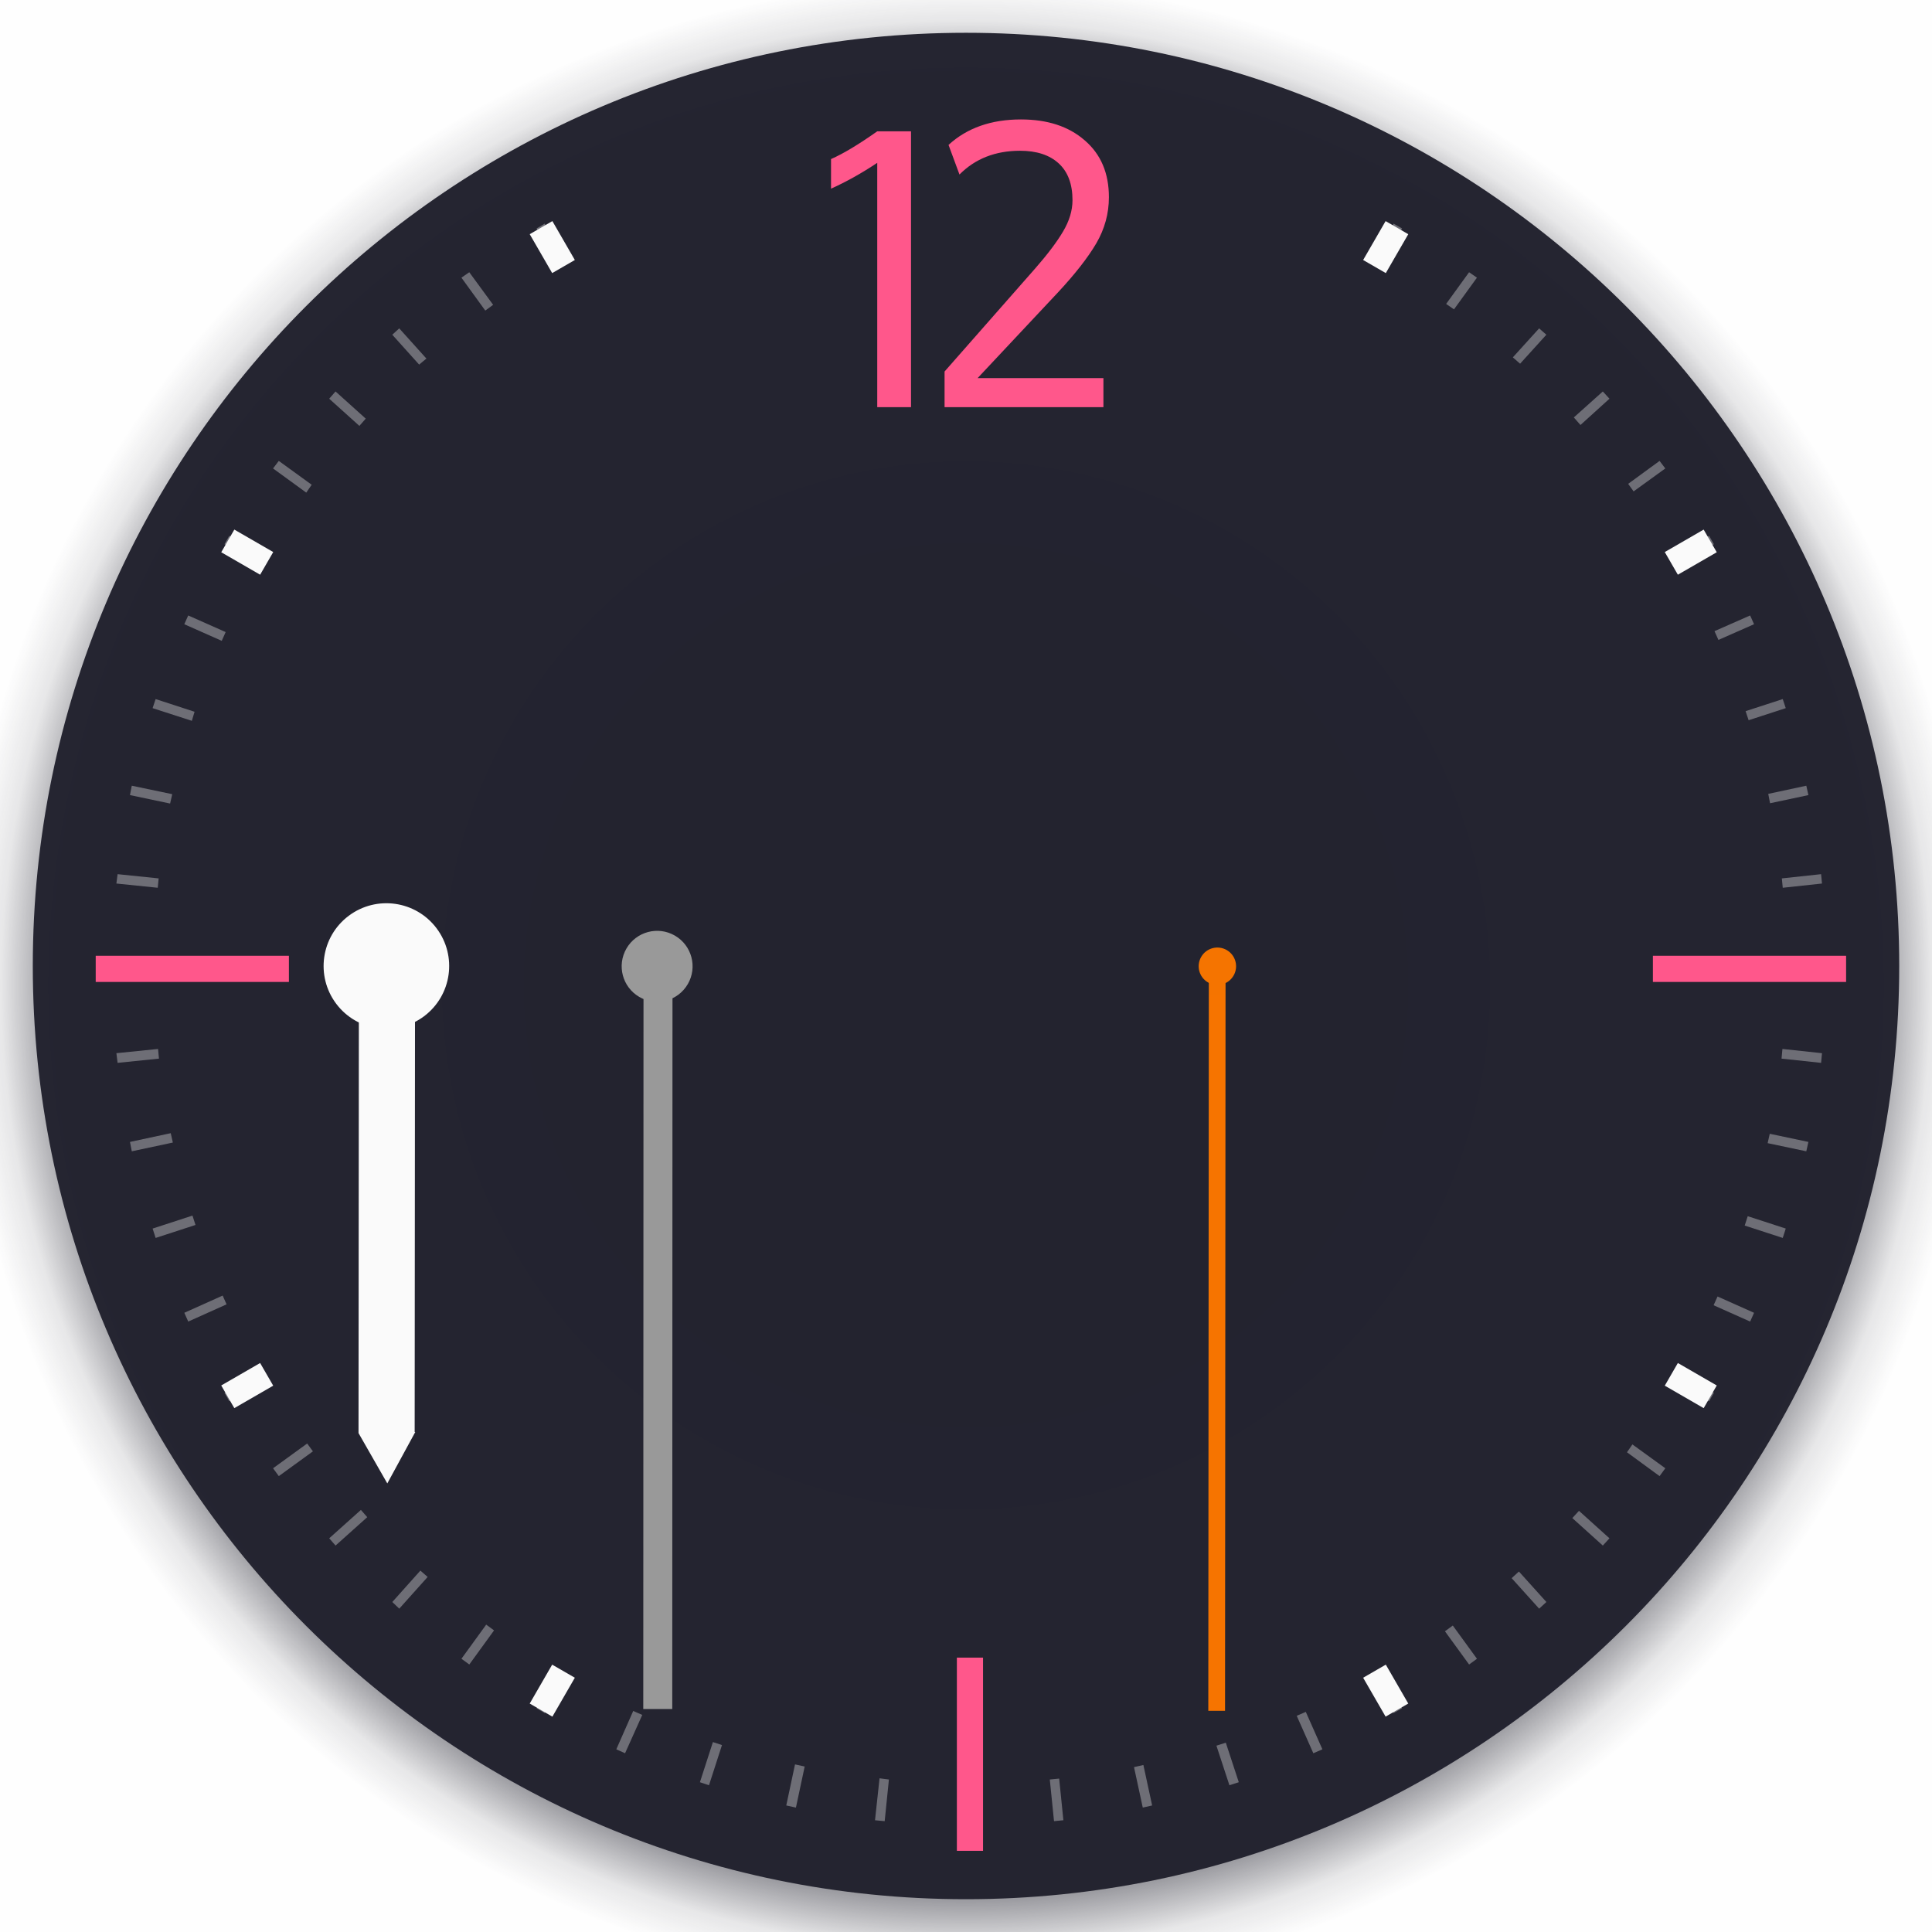
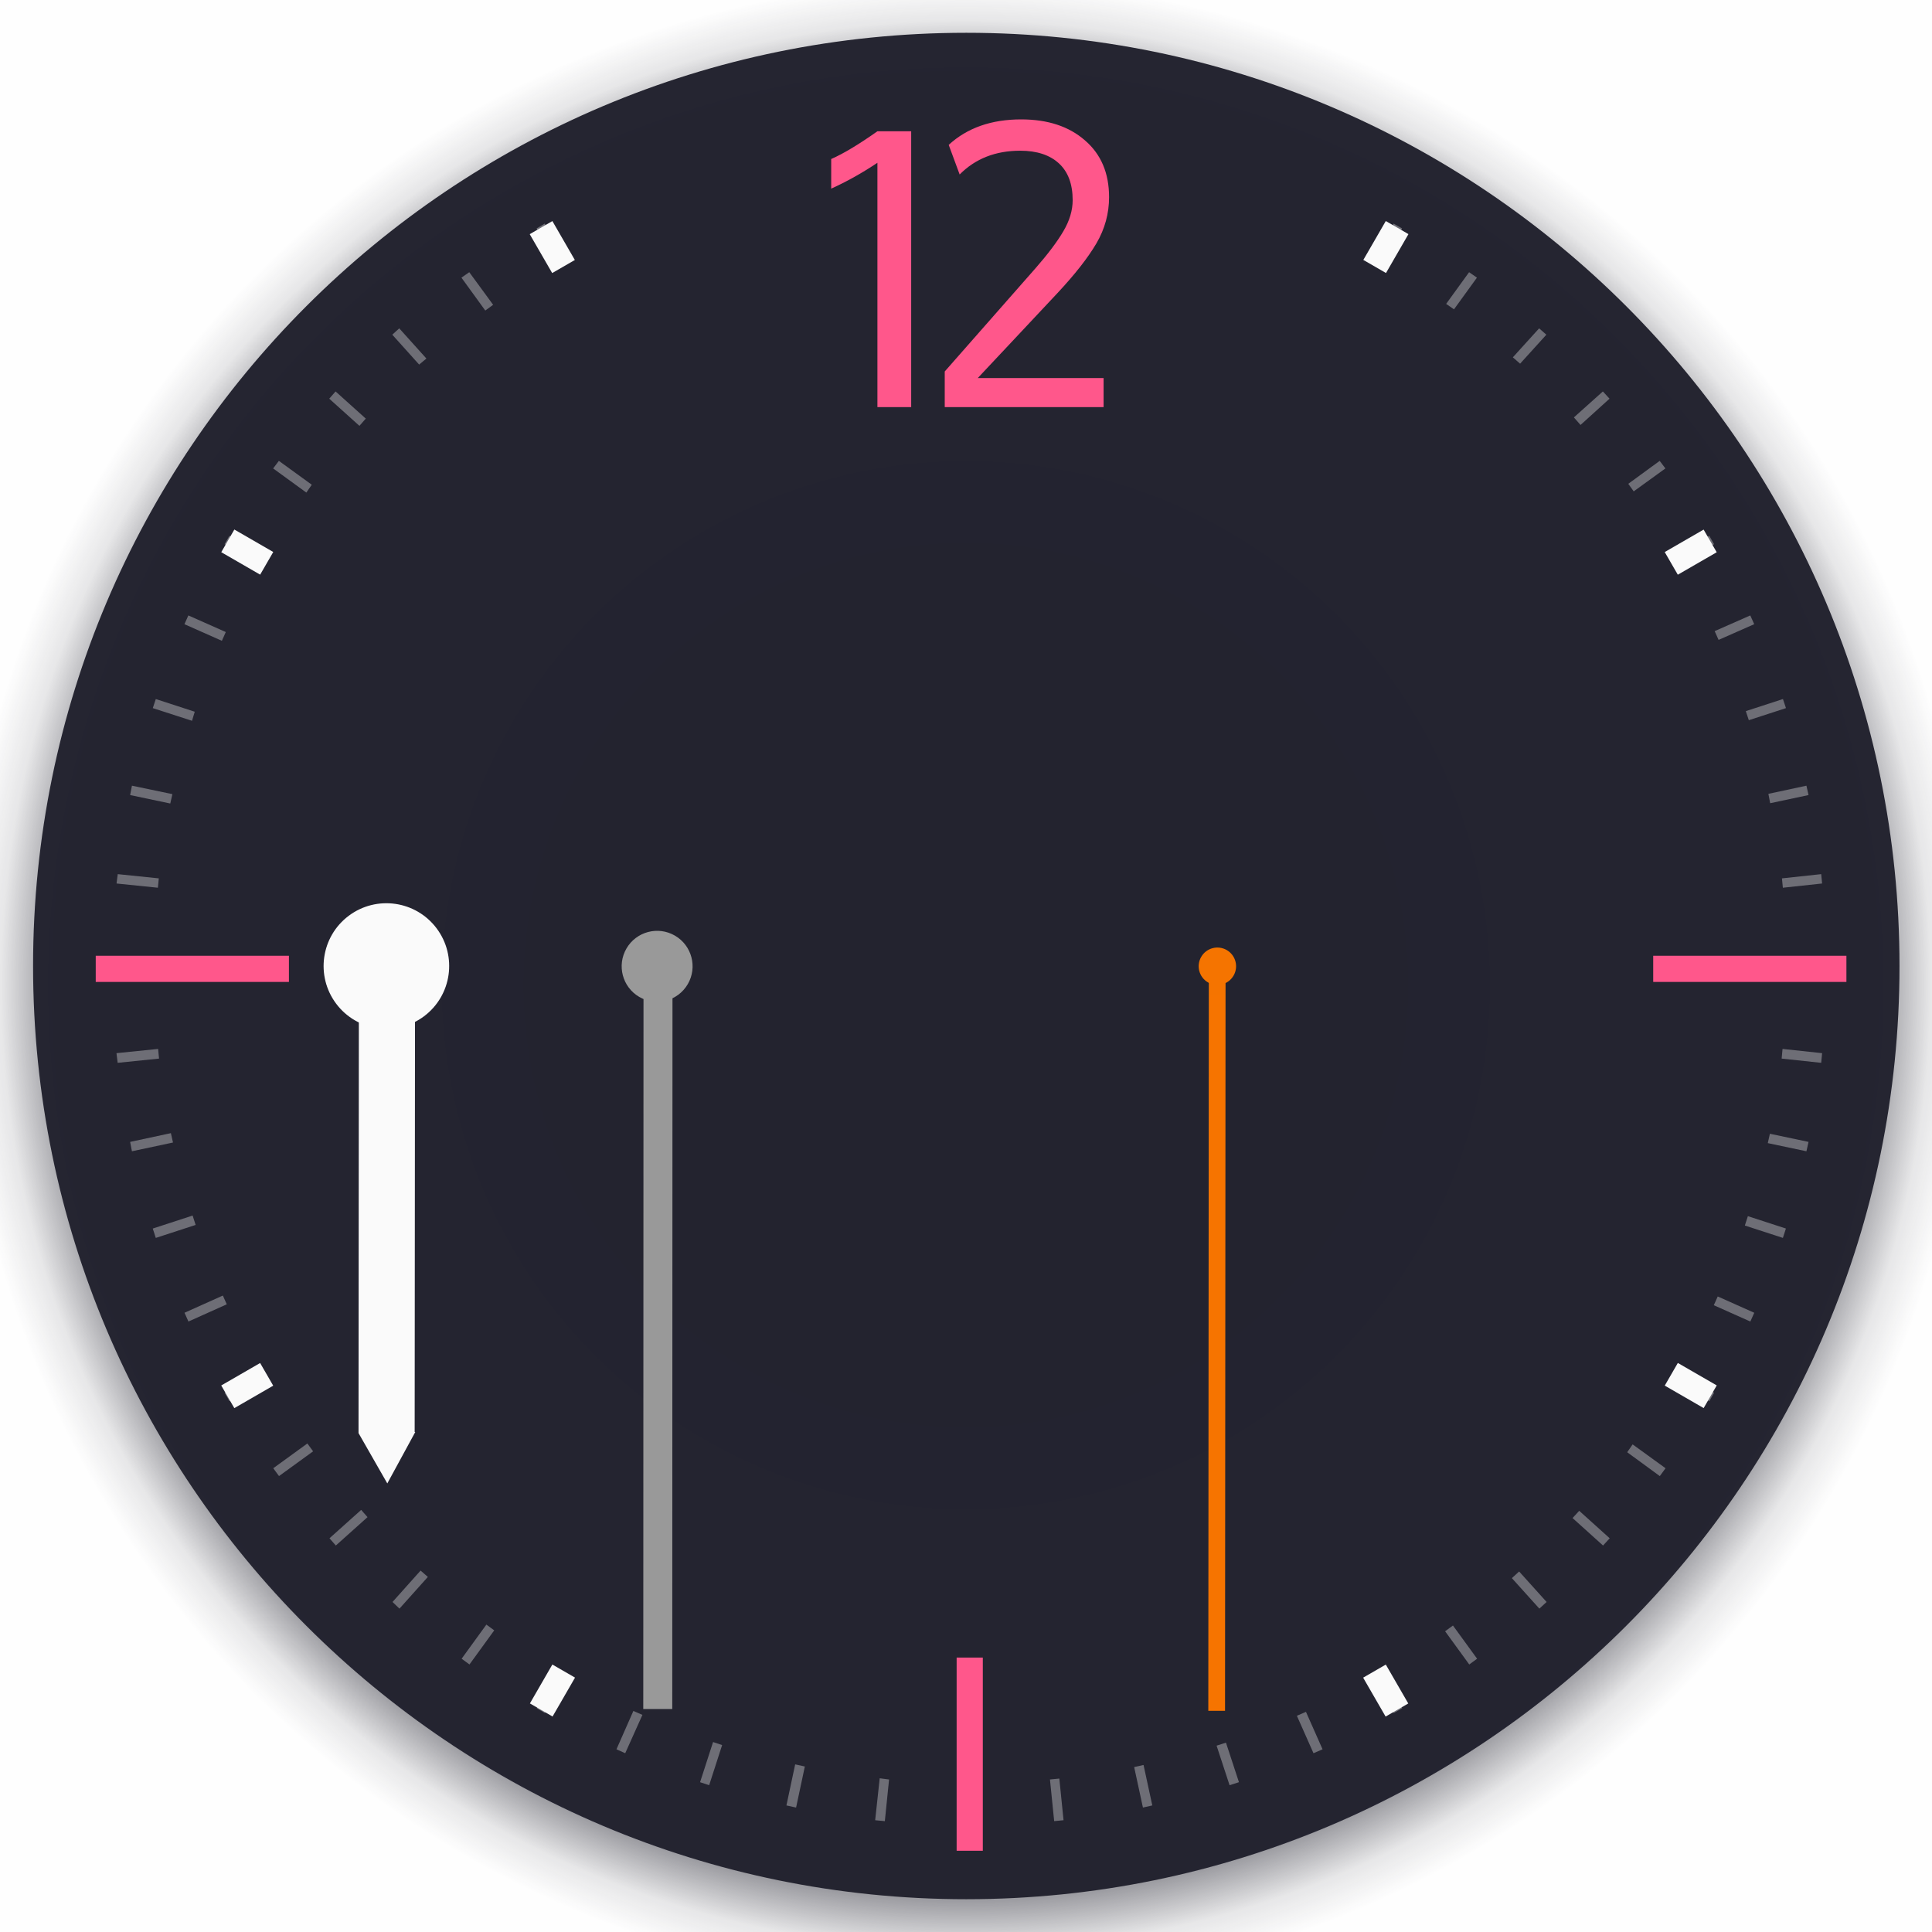
- <svg xmlns="http://www.w3.org/2000/svg" xmlns:xlink="http://www.w3.org/1999/xlink" width="200" height="200" version="1.0" id="svg100">
+ <svg xmlns="http://www.w3.org/2000/svg" id="svg100" width="200" height="200" version="1.0">
  <defs id="defs19">
-     <filter x="-.212" y="-.061" width="1.423" height="1.123" color-interpolation-filters="sRGB" id="filter4">
-       <feGaussianBlur stdDeviation="0.876" id="feGaussianBlur2" />
-     </filter>
-     <filter x="-.103" y="-.059" width="1.206" height="1.118" color-interpolation-filters="sRGB" id="filter8">
-       <feGaussianBlur stdDeviation="0.876" id="feGaussianBlur6" />
-     </filter>
-     <radialGradient id="a" cx="1255.9" cy="382.73" r="96.606" gradientUnits="userSpaceOnUse">
-       <stop stop-color="#23232F" offset="0" id="stop10" />
-       <stop stop-color="#23232F" stop-opacity=".523" offset=".9" id="stop12" />
-       <stop stop-color="#23232F" stop-opacity=".107" offset=".96" id="stop14" />
-       <stop stop-color="#23232F" stop-opacity="0" offset="1" id="stop16" />
+     <radialGradient id="radialGradient4671" cx="1255.9" cy="382.73" r="96.606" gradientUnits="userSpaceOnUse">
+       <stop id="stop4013" stop-color="#23232F" offset="0" />
+       <stop id="stop4019" stop-color="#23232F" stop-opacity=".523" offset=".9" />
+       <stop id="stop4021" stop-color="#23232F" stop-opacity=".107" offset=".96" />
+       <stop id="stop4015" stop-color="#23232F" stop-opacity="0" offset="1" />
    </radialGradient>
-     <radialGradient xlink:href="#linearGradient4011" id="radialGradient4671" gradientUnits="userSpaceOnUse" cx="1255.872" cy="382.729" fx="1255.872" fy="382.729" r="96.606" />
-     <linearGradient id="linearGradient4011">
-       <stop style="stop-color:#23232F;stop-opacity:1;" offset="0" id="stop4013" />
-       <stop id="stop4019" offset="0.9" style="stop-color:#23232F;stop-opacity:0.523;" />
-       <stop style="stop-color:#23232F;stop-opacity:0.107;" offset="0.96" id="stop4021" />
-       <stop style="stop-color:#23232F;stop-opacity:0;" offset="1" id="stop4015" />
-     </linearGradient>
-     <filter style="color-interpolation-filters:sRGB" id="filter5354-4" x="-0.212" width="1.423" y="-0.061" height="1.123">
-       <feGaussianBlur stdDeviation="0.876" id="feGaussianBlur5356-7" />
-     </filter>
-     <filter style="color-interpolation-filters:sRGB" id="filter5358-1" x="-0.103" width="1.206" y="-0.059" height="1.118">
-       <feGaussianBlur stdDeviation="0.876" id="feGaussianBlur5360-0" />
-     </filter>
  </defs>
-   <g id="ClockFace" transform="translate(-917.4624,-480.017)">
+   <g id="ClockFace" transform="translate(-917.46 -480.02)">
    <g id="g4323">
-       <rect y="473.017" x="910.462" height="214" width="214" id="rect4069" style="opacity:0.005;fill:#7b7c7e;fill-opacity:1;stroke:none" />
-       <circle r="96.606" cy="382.729" cx="1255.872" style="fill:url(#radialGradient4671);fill-opacity:1;stroke:none" id="path4329" transform="matrix(1.076543,0,0,1.076543,-334.5376,169.9925)" />
+       <rect id="rect4069" x="910.46" y="473.02" width="214" height="214" fill="#7b7c7e" opacity=".005" />
+       <circle id="path4329" transform="matrix(1.0765 0 0 1.0765 -334.54 169.99)" cx="1255.9" cy="382.73" r="96.606" fill="url(#radialGradient4671)" />
      <g id="g4245">
-         <circle r="96.606" cy="382.729" cx="1255.872" transform="translate(-238.4086,197.2873)" style="fill:#23232F;fill-opacity:0.984;stroke:none" id="path5099" />
-         <g id="g6149" transform="translate(-0.5084997,-0.4121934)">
-           <path style="color:#000000;font-style:normal;font-variant:normal;font-weight:normal;font-stretch:normal;font-size:medium;line-height:normal;font-family:Sans;-inkscape-font-specification:Sans;text-indent:0;text-align:start;text-decoration:none;text-decoration-line:none;letter-spacing:normal;word-spacing:normal;text-transform:none;writing-mode:lr-tb;direction:ltr;baseline-shift:baseline;text-anchor:start;display:inline;overflow:visible;visibility:visible;opacity:0.35;fill:#fafafa;fill-opacity:1;stroke:none;stroke-width:1px;marker:none;enable-background:accumulate" d="m 974.362,503.58 -0.844,0.5 2.094,3.594 c 0.278,-0.163 0.564,-0.308 0.844,-0.469 z m 87.875,0 -2.031,3.531 c 0.293,0.167 0.585,0.33 0.875,0.5 l 2.031,-3.531 z m -95.687,5.031 -0.812,0.562 2.469,3.406 c 0.269,-0.199 0.541,-0.398 0.813,-0.594 z m 103.5,0 -2.375,3.281 c 0.267,0.192 0.548,0.368 0.812,0.562 l 2.375,-3.281 z m -110.75,5.812 -0.719,0.656 2.781,3.094 c 0.24,-0.219 0.508,-0.408 0.75,-0.625 z m 118,0 -2.719,3 c 0.248,0.221 0.504,0.432 0.75,0.656 l 2.719,-3 z m -124.594,6.531 -0.656,0.75 3.125,2.812 c 0.219,-0.247 0.434,-0.505 0.656,-0.75 z m 131.188,0 -3,2.688 c 0.233,0.255 0.458,0.523 0.687,0.781 l 3,-2.719 z m -137.063,7.188 -0.594,0.781 3.438,2.5 c 0.192,-0.268 0.367,-0.547 0.562,-0.812 z m 142.938,0 -3.25,2.375 c 0.191,0.259 0.375,0.52 0.562,0.781 l 3.281,-2.375 z m -148.063,7.75 -0.5,0.875 3.688,2.125 c 0.166,-0.292 0.331,-0.585 0.5,-0.875 z m 153.188,0 -3.5,2.031 c 0.17,0.29 0.333,0.582 0.5,0.875 l 3.5,-2.031 z m -157.438,8.25 -0.406,0.906 3.875,1.719 c 0.133,-0.305 0.27,-0.603 0.406,-0.906 z m 161.688,0 -3.688,1.625 c 0.136,0.301 0.274,0.603 0.406,0.906 l 3.688,-1.625 z m -165.063,8.656 -0.312,0.938 4.062,1.312 c 0.098,-0.308 0.18,-0.631 0.281,-0.938 z m 168.438,0 -3.844,1.25 c 0.102,0.31 0.214,0.626 0.312,0.938 l 3.844,-1.25 z m -170.906,8.969 -0.188,0.969 4.156,0.875 c 0.066,-0.324 0.149,-0.646 0.219,-0.969 z m 173.344,0 -3.937,0.844 c 0.069,0.321 0.122,0.647 0.187,0.969 l 3.969,-0.844 z m -174.812,9.156 -0.125,0.969 4.281,0.438 c 0.031,-0.322 0.059,-0.648 0.094,-0.969 l -4.25,-0.438 z m 176.344,0 -4.062,0.438 c 0.035,0.321 0.063,0.647 0.094,0.969 l 4.062,-0.438 -0.094,-0.969 z m -172.156,18.094 -4.312,0.438 0.125,1 4.281,-0.438 c -0.037,-0.333 -0.061,-0.666 -0.094,-1 z m 168.156,0 c -0.033,0.334 -0.057,0.667 -0.094,1 l 4.094,0.438 0.094,-1 z m -166.844,8.719 -4.219,0.906 0.188,0.969 4.25,-0.906 c -0.071,-0.322 -0.152,-0.645 -0.219,-0.969 z m 165.531,0.062 c -0.067,0.324 -0.148,0.646 -0.219,0.969 l 4,0.844 0.219,-0.969 z m -163.281,8.469 -4.125,1.344 0.312,0.969 4.125,-1.344 c -0.107,-0.323 -0.209,-0.644 -0.312,-0.969 z m 161,0.062 c -0.104,0.325 -0.205,0.646 -0.313,0.969 l 3.938,1.281 0.312,-0.969 z m -157.875,8.219 -3.969,1.781 0.406,0.906 3.969,-1.781 c -0.138,-0.303 -0.272,-0.601 -0.406,-0.906 z m 154.75,0.094 c -0.134,0.303 -0.269,0.605 -0.406,0.906 l 3.781,1.688 0.406,-0.906 z m -150.75,7.781 -3.813,2.188 0.5,0.875 3.813,-2.188 c -0.17,-0.289 -0.334,-0.584 -0.5,-0.875 z m 146.75,0.094 c -0.168,0.292 -0.329,0.585 -0.5,0.875 l 3.625,2.094 0.5,-0.875 z m -142,7.344 -3.531,2.562 0.594,0.812 3.531,-2.562 c -0.2,-0.27 -0.397,-0.54 -0.594,-0.812 z m 137.187,0.094 c -0.193,0.268 -0.366,0.547 -0.562,0.812 l 3.375,2.469 0.594,-0.812 z m -131.625,6.781 -3.281,2.938 0.656,0.75 3.281,-2.938 c -0.224,-0.246 -0.435,-0.502 -0.656,-0.75 z m 126.094,0.094 c -0.226,0.253 -0.458,0.499 -0.688,0.75 l 3.156,2.844 0.687,-0.75 z m -119.937,6.188 -2.906,3.25 0.719,0.688 2.938,-3.281 c -0.248,-0.221 -0.504,-0.432 -0.75,-0.656 z m 113.719,0.094 c -0.251,0.228 -0.496,0.462 -0.75,0.688 l 2.844,3.156 0.75,-0.688 z m -106.906,5.5 -2.562,3.531 0.812,0.594 2.562,-3.531 c -0.272,-0.195 -0.543,-0.395 -0.812,-0.594 z m 100.062,0.094 c -0.27,0.198 -0.54,0.399 -0.812,0.594 l 2.5,3.438 0.812,-0.594 z m -92.656,4.781 -2.187,3.781 0.844,0.5 2.188,-3.812 c -0.28,-0.16 -0.566,-0.306 -0.844,-0.469 z m 85.25,0.062 c -0.283,0.165 -0.559,0.338 -0.844,0.5 l 2.125,3.719 0.875,-0.5 z m -77.437,4 -1.75,3.969 0.906,0.406 1.781,-3.969 c -0.313,-0.138 -0.626,-0.265 -0.937,-0.406 z m 69.625,0.094 c -0.308,0.139 -0.628,0.271 -0.938,0.406 l 1.719,3.875 0.938,-0.406 z m -61.375,3.125 -1.344,4.156 0.938,0.312 1.344,-4.156 c -0.314,-0.1 -0.625,-0.209 -0.937,-0.312 z m 53.094,0.062 c -0.322,0.106 -0.645,0.21 -0.969,0.312 l 1.344,4.094 0.969,-0.312 z m -44.594,2.25 -0.906,4.25 1,0.219 0.906,-4.25 c -0.334,-0.069 -0.668,-0.146 -1,-0.219 z m 36.062,0.062 c -0.327,0.07 -0.641,0.152 -0.969,0.219 l 0.906,4.188 0.969,-0.219 z m -27.312,1.375 -0.469,4.344 1,0.094 0.438,-4.312 c -0.325,-0.032 -0.645,-0.089 -0.969,-0.125 z m 18.594,0.031 c -0.323,0.035 -0.645,0.062 -0.969,0.094 l 0.437,4.312 0.969,-0.094 z" id="path5480" />
+         <circle id="path5099" transform="translate(-238.41 197.29)" cx="1255.9" cy="382.73" r="96.606" fill="#23232F" fill-opacity=".984" />
+         <g id="g6149" transform="translate(-.5085 -.41219)">
+           <path id="path5480" d="m974.36 503.58-0.844 0.5 2.094 3.594c0.278-0.163 0.564-0.308 0.844-0.469zm87.875 0-2.031 3.531c0.293 0.167 0.585 0.33 0.875 0.5l2.031-3.531zm-95.687 5.031-0.812 0.562 2.469 3.406c0.269-0.199 0.541-0.398 0.813-0.594zm103.5 0-2.375 3.281c0.267 0.192 0.548 0.368 0.812 0.562l2.375-3.281zm-110.75 5.812-0.719 0.656 2.781 3.094c0.24-0.219 0.508-0.408 0.75-0.625zm118 0-2.719 3c0.248 0.221 0.504 0.432 0.75 0.656l2.719-3zm-124.59 6.531-0.656 0.75 3.125 2.812c0.219-0.247 0.434-0.505 0.656-0.75zm131.19 0-3 2.688c0.233 0.255 0.458 0.523 0.687 0.781l3-2.719zm-137.06 7.188-0.594 0.781 3.438 2.5c0.192-0.268 0.367-0.547 0.562-0.812zm142.94 0-3.25 2.375c0.191 0.259 0.375 0.52 0.562 0.781l3.281-2.375zm-148.06 7.75-0.5 0.875 3.688 2.125c0.166-0.292 0.331-0.585 0.5-0.875zm153.19 0-3.5 2.031c0.17 0.29 0.333 0.582 0.5 0.875l3.5-2.031zm-157.44 8.25-0.406 0.906 3.875 1.719c0.133-0.305 0.27-0.603 0.406-0.906zm161.69 0-3.688 1.625c0.136 0.301 0.274 0.603 0.406 0.906l3.688-1.625zm-165.06 8.656-0.312 0.938 4.062 1.312c0.098-0.308 0.18-0.631 0.281-0.938zm168.44 0-3.844 1.25c0.102 0.31 0.214 0.626 0.312 0.938l3.844-1.25zm-170.91 8.969-0.188 0.969 4.156 0.875c0.066-0.324 0.149-0.646 0.219-0.969zm173.34 0-3.937 0.844c0.069 0.321 0.122 0.647 0.187 0.969l3.969-0.844zm-174.81 9.156-0.125 0.969 4.281 0.438c0.031-0.322 0.059-0.648 0.094-0.969l-4.25-0.438zm176.34 0-4.062 0.438c0.035 0.321 0.063 0.647 0.094 0.969l4.062-0.438-0.094-0.969zm-172.16 18.094-4.312 0.438 0.125 1 4.281-0.438c-0.037-0.333-0.061-0.666-0.094-1zm168.16 0c-0.033 0.334-0.057 0.667-0.094 1l4.094 0.438 0.094-1zm-166.84 8.719-4.219 0.906 0.188 0.969 4.25-0.906c-0.071-0.322-0.152-0.645-0.219-0.969zm165.53 0.062c-0.067 0.324-0.148 0.646-0.219 0.969l4 0.844 0.219-0.969zm-163.28 8.469-4.125 1.344 0.312 0.969 4.125-1.344c-0.107-0.323-0.209-0.644-0.312-0.969zm161 0.062c-0.104 0.325-0.205 0.646-0.313 0.969l3.938 1.281 0.312-0.969zm-157.87 8.219-3.969 1.781 0.406 0.906 3.969-1.781c-0.138-0.303-0.272-0.601-0.406-0.906zm154.75 0.094c-0.134 0.303-0.269 0.605-0.406 0.906l3.781 1.688 0.406-0.906zm-150.75 7.781-3.813 2.188 0.5 0.875 3.813-2.188c-0.17-0.289-0.334-0.584-0.5-0.875zm146.75 0.094c-0.168 0.292-0.329 0.585-0.5 0.875l3.625 2.094 0.5-0.875zm-142 7.344-3.531 2.562 0.594 0.812 3.531-2.562c-0.2-0.27-0.397-0.54-0.594-0.812zm137.19 0.094c-0.193 0.268-0.366 0.547-0.562 0.812l3.375 2.469 0.594-0.812zm-131.62 6.781-3.281 2.938 0.656 0.75 3.281-2.938c-0.224-0.246-0.435-0.502-0.656-0.75zm126.09 0.094c-0.226 0.253-0.458 0.499-0.688 0.75l3.156 2.844 0.687-0.75zm-119.94 6.188-2.906 3.25 0.719 0.688 2.938-3.281c-0.248-0.221-0.504-0.432-0.75-0.656zm113.72 0.094c-0.251 0.228-0.496 0.462-0.75 0.688l2.844 3.156 0.75-0.688zm-106.91 5.5-2.562 3.531 0.812 0.594 2.562-3.531c-0.272-0.195-0.543-0.395-0.812-0.594zm100.06 0.094c-0.27 0.198-0.54 0.399-0.812 0.594l2.5 3.438 0.812-0.594zm-92.656 4.781-2.187 3.781 0.844 0.5 2.188-3.812c-0.28-0.16-0.566-0.306-0.844-0.469zm85.25 0.062c-0.283 0.165-0.559 0.338-0.844 0.5l2.125 3.719 0.875-0.5zm-77.437 4-1.75 3.969 0.906 0.406 1.781-3.969c-0.313-0.138-0.626-0.265-0.937-0.406zm69.625 0.094c-0.308 0.139-0.628 0.271-0.938 0.406l1.719 3.875 0.938-0.406zm-61.375 3.125-1.344 4.156 0.938 0.312 1.344-4.156c-0.314-0.1-0.625-0.209-0.937-0.312zm53.094 0.062c-0.322 0.106-0.645 0.21-0.969 0.312l1.344 4.094 0.969-0.312zm-44.594 2.25-0.906 4.25 1 0.219 0.906-4.25c-0.334-0.069-0.668-0.146-1-0.219zm36.062 0.062c-0.327 0.07-0.641 0.152-0.969 0.219l0.906 4.188 0.969-0.219zm-27.312 1.375-0.469 4.344 1 0.094 0.438-4.312c-0.325-0.032-0.645-0.089-0.969-0.125zm18.594 0.031c-0.323 0.035-0.645 0.062-0.969 0.094l0.437 4.312 0.969-0.094z" color="#000000" fill="#fafafa" opacity=".35" style="text-decoration-line:none;text-indent:0;text-transform:none" />
        </g>
-         <g transform="translate(-283.7323,123.3106)" id="g5157">
-           <g style="font-style:normal;font-variant:normal;font-weight:normal;font-stretch:normal;font-size:40px;line-height:125%;font-family:Oxygen;-inkscape-font-specification:Oxygen;text-align:start;letter-spacing:0px;word-spacing:0px;writing-mode:lr-tb;text-anchor:start;fill:#23232F;fill-opacity:0.443;stroke:none;filter:url(#filter5354-4)" id="text4522" />
-           <g style="font-style:normal;font-variant:normal;font-weight:normal;font-stretch:normal;font-size:40px;line-height:125%;font-family:Oxygen;-inkscape-font-specification:Oxygen;text-align:start;letter-spacing:0px;word-spacing:0px;writing-mode:lr-tb;text-anchor:start;fill:#3daee9;fill-opacity:1;stroke:none" id="text5149" />
-           <g style="font-style:normal;font-variant:normal;font-weight:normal;font-stretch:normal;font-size:40px;line-height:125%;font-family:Oxygen;-inkscape-font-specification:Oxygen;text-align:start;letter-spacing:0px;word-spacing:0px;writing-mode:lr-tb;text-anchor:start;fill:#23232F;fill-opacity:0.443;stroke:none;filter:url(#filter5358-1)" id="text4526" />
-           <g style="font-style:normal;font-variant:normal;font-weight:normal;font-stretch:normal;font-size:40px;line-height:125%;font-family:Oxygen;-inkscape-font-specification:Oxygen;text-align:start;letter-spacing:0px;word-spacing:0px;writing-mode:lr-tb;text-anchor:start;fill:#3daee9;fill-opacity:1;stroke:none" id="text5153" transform="translate(0,6)">
-             <path id="path6197" d="m 1306.887,363.071 c 2.747,3e-5 4.948,0.723 6.601,2.168 1.667,1.432 2.5,3.392 2.5,5.879 0,1.693 -0.436,3.288 -1.309,4.785 -0.872,1.484 -2.213,3.197 -4.023,5.137 l -8.262,8.809 h 13.027 v 3.008 h -16.445 v -3.691 l 9.395,-10.684 c 1.276,-1.458 2.233,-2.728 2.871,-3.809 0.651,-1.094 0.977,-2.174 0.977,-3.242 0,-1.667 -0.475,-2.936 -1.426,-3.809 -0.951,-0.872 -2.285,-1.309 -4.004,-1.309 -2.552,2e-5 -4.642,0.82 -6.269,2.461 l -1.133,-3.066 c 1.914,-1.758 4.414,-2.637 7.5,-2.637 m -14.88,1.23 h 3.496 v 28.555 h -3.496 v -25.293 c -1.601,1.068 -3.197,1.96 -4.785,2.676 v -3.066 c 1.25,-0.547 2.845,-1.504 4.785,-2.871" style="fill:#FF578B;fill-opacity:1" />
+         <g id="g5157" transform="translate(-283.73 123.31)">
+           <g id="text5153" transform="translate(0,6)" fill="#3daee9">
+             <path id="path6197" d="m1306.9 363.07c2.747 3e-5 4.948 0.723 6.601 2.168 1.667 1.432 2.5 3.392 2.5 5.879 0 1.693-0.436 3.288-1.309 4.785-0.872 1.484-2.213 3.197-4.023 5.137l-8.262 8.809h13.027v3.008h-16.445v-3.691l9.395-10.684c1.276-1.458 2.233-2.728 2.871-3.809 0.651-1.094 0.977-2.175 0.977-3.242 0-1.667-0.475-2.936-1.426-3.809-0.951-0.872-2.285-1.309-4.004-1.309-2.552 2e-5 -4.642 0.82-6.269 2.461l-1.133-3.066c1.914-1.758 4.414-2.637 7.5-2.637m-14.88 1.23h3.496v28.555h-3.496v-25.293c-1.601 1.068-3.197 1.96-4.785 2.676v-3.066c1.25-0.547 2.845-1.504 4.785-2.871" fill="#FF578B" />
          </g>
        </g>
-         <rect style="fill:#FF578B;fill-opacity:1;stroke:none" id="rect5442" width="20" height="2.709" x="927.371" y="578.959" />
-         <rect y="578.959" x="1088.57" height="2.709" width="20" id="rect5446" style="fill:#FF578B;fill-opacity:1;stroke:none" />
-         <rect transform="rotate(90)" style="fill:#FF578B;fill-opacity:1;stroke:none" id="rect5448" width="20" height="2.709" x="651.614" y="-1019.226" />
-         <g id="g6073" transform="translate(-0.5084997,-0.4121934)">
-           <path id="path6063" style="fill:#fafafa;fill-opacity:1;stroke:none" d="m 1090.307,537.577 4.027,-2.325 1.355,2.346 -4.027,2.325 z m -149.435,86.276 4.027,-2.325 1.355,2.346 -4.027,2.325 z" />
-           <path d="m 1059.083,507.345 2.325,-4.027 2.346,1.355 -2.325,4.027 z m -86.276,149.435 2.325,-4.027 2.346,1.355 -2.325,4.027 z" style="fill:#fafafa;fill-opacity:1;stroke:none" id="path6065" />
-           <path id="path6067" style="fill:#fafafa;fill-opacity:1;stroke:none" d="m 944.9,539.923 -4.027,-2.325 1.355,-2.346 4.027,2.325 z m 149.435,86.276 -4.027,-2.325 1.355,-2.346 4.027,2.325 z" />
-           <path d="m 975.132,508.699 -2.325,-4.027 2.346,-1.355 2.325,4.027 z m 86.276,149.435 -2.325,-4.027 2.346,-1.355 2.325,4.027 z" style="fill:#fafafa;fill-opacity:1;stroke:none" id="path6069" />
+         <rect id="rect5442" x="927.37" y="578.96" width="20" height="2.709" fill="#FF578B" />
+         <rect id="rect5446" x="1088.6" y="578.96" width="20" height="2.709" fill="#FF578B" />
+         <rect id="rect5448" transform="rotate(90)" x="651.61" y="-1019.2" width="20" height="2.709" fill="#FF578B" />
+         <g id="g6073" transform="translate(-.5085 -.41219)" fill="#fafafa">
+           <path id="path6063" d="m1090.3 537.58 4.027-2.325 1.355 2.346-4.027 2.325zm-149.43 86.276 4.027-2.325 1.355 2.346-4.027 2.325z" />
+           <path id="path6065" d="m1059.1 507.34 2.325-4.027 2.346 1.355-2.325 4.027zm-86.276 149.43 2.325-4.027 2.346 1.355-2.325 4.027z" />
+           <path id="path6067" d="m944.9 539.92-4.027-2.325 1.355-2.346 4.027 2.325zm149.43 86.276-4.027-2.325 1.355-2.346 4.027 2.325z" />
+           <path id="path6069" d="m975.13 508.7-2.325-4.027 2.346-1.355 2.325 4.027zm86.276 149.43-2.325-4.027 2.346-1.355 2.325 4.027z" />
        </g>
      </g>
-       <g id="text5629" style="font-style:normal;font-variant:normal;font-weight:normal;font-stretch:normal;font-size:12px;line-height:125%;font-family:Pristina;-inkscape-font-specification:Pristina;text-align:center;letter-spacing:0px;word-spacing:0px;text-anchor:middle;fill:#696969;fill-opacity:1;stroke:none" />
    </g>
  </g>
  <g id="HourHand" transform="matrix(-.60001 -.79999 .79999 -.60001 185.53 1262.7)">
-     <rect transform="matrix(-.60001 .79999 -.79999 -.60001 1122.7 607.62)" x="33" y="91" width="18" height="64" fill="#23232F" fill-opacity=".604" opacity=".01" id="rect56" />
-     <path d="m980.52 549.89-5.955-0.742 2.521 5.509 0.036-0.051 34.481 25.905 3.422-4.699-34.481-25.905z" fill="#fafafa" id="path58" />
-     <path transform="translate(-753.93 199.18)" d="m1777.9 382.03a6.5 6.5 0 0 1-6.499 6.499 6.5 6.5 0 0 1-6.5-6.499 6.5 6.5 0 0 1 6.5-6.5 6.5 6.5 0 0 1 6.499 6.5z" fill="#fafafa" id="path60" />
+     <rect id="rect56" transform="matrix(-.60001 .79999 -.79999 -.60001 1122.7 607.62)" x="33" y="91" width="18" height="64" fill="#23232F" fill-opacity=".604" opacity=".01" />
+     <path id="path58" d="m980.52 549.89-5.955-0.742 2.521 5.509 0.036-0.051 34.481 25.905 3.422-4.699-34.481-25.905z" fill="#fafafa" />
+     <path id="path60" transform="translate(-753.93 199.18)" d="m1777.9 382.03a6.5 6.5 0 0 1-6.499 6.499 6.5 6.5 0 0 1-6.5-6.499 6.5 6.5 0 0 1 6.5-6.5 6.5 6.5 0 0 1 6.499 6.5z" fill="#fafafa" />
  </g>
  <g id="MinuteHand" transform="matrix(-.5033 .86411 -.86411 -.5033 1082.4 -486.66)">
-     <rect transform="matrix(-.5033 -.86411 .86411 -.5033 966.28 692.06)" x="64" y="94" width="12" height="85" fill="#23232F" fill-opacity=".604" opacity=".01" id="rect63" />
-     <path transform="matrix(.86427 -.50302 .50302 .86427 0 0)" d="m588.17 1012.6 75.736 7e-4v3l-75.736-7e-4z" fill="#999" id="path65" />
-     <path transform="matrix(.56475 0 0 .56475 17.104 365.5)" d="m1777.9 382.03a6.5 6.5 0 0 1-6.499 6.499 6.5 6.5 0 0 1-6.5-6.499 6.5 6.5 0 0 1 6.5-6.5 6.5 6.5 0 0 1 6.499 6.5z" fill="#999" id="path67" />
+     <rect id="rect63" transform="matrix(-.5033 -.86411 .86411 -.5033 966.28 692.06)" x="64" y="94" width="12" height="85" fill="#23232F" fill-opacity=".604" opacity=".01" />
+     <path id="path65" transform="matrix(.86427 -.50302 .50302 .86427 0 0)" d="m588.17 1012.6 75.736 7e-4v3l-75.736-7e-4z" fill="#999" />
+     <path id="path67" transform="matrix(.56475 0 0 .56475 17.104 365.5)" d="m1777.9 382.03a6.5 6.5 0 0 1-6.499 6.499 6.5 6.5 0 0 1-6.5-6.499 6.5 6.5 0 0 1 6.5-6.5 6.5 6.5 0 0 1 6.499 6.5z" fill="#999" />
  </g>
  <g id="SecondHand" transform="matrix(-.50062 .86567 -.86567 -.50062 1138.5 -489.72)">
-     <rect transform="matrix(.86603 -.5 .5 .86603 0 0)" x="589.81" y="1011.2" width="77.736" height="1.732" fill="#f67400" id="rect70" />
-     <path transform="matrix(.29783 0 0 .29783 489.81 467.45)" d="m1777.9 382.03c0 3.59-2.91 6.499-6.499 6.499-3.59 0-6.5-2.91-6.5-6.499s2.91-6.5 6.5-6.5c3.59 0 6.499 2.91 6.499 6.5z" fill="#f67400" id="path72" />
-     <rect transform="matrix(-.50062 -.86567 .86567 -.50062 985.87 726.55)" x="106" y="96" width="8" height="7" fill="#23232F" fill-opacity=".604" opacity=".01" id="rect74" />
+     <rect id="rect70" transform="matrix(.86603 -.5 .5 .86603 0 0)" x="589.81" y="1011.2" width="77.736" height="1.732" fill="#f67400" />
+     <path id="path72" transform="matrix(.29783 0 0 .29783 489.81 467.45)" d="m1777.9 382.03c0 3.59-2.91 6.499-6.499 6.499-3.59 0-6.5-2.91-6.5-6.499s2.91-6.5 6.5-6.5c3.59 0 6.499 2.91 6.499 6.5z" fill="#f67400" />
+     <rect id="rect74" transform="matrix(-.50062 -.86567 .86567 -.50062 985.87 726.55)" x="106" y="96" width="8" height="7" fill="#23232F" fill-opacity=".604" opacity=".01" />
  </g>
-   <g fill="#23232F" id="g91">
+   <g id="g91" fill="#23232F">
    <g id="SecondHandShadow" transform="matrix(-.50062 .86567 -.86567 -.50062 1146.5 -489.72)" opacity="0">
-       <path transform="matrix(.86603 -.5 .5 .86603 0 0)" d="m591.81 1011.2h75.736v1.732h-75.736z" id="path77" />
-       <circle transform="matrix(.29783 0 0 .29783 489.81 467.45)" d="m 1777.896,382.032 a 6.499,6.499 0 0 1 -6.499,6.499 6.499,6.499 0 0 1 -6.5,-6.499 6.499,6.499 0 0 1 6.5,-6.499 6.499,6.499 0 0 1 6.499,6.499 z" fill-opacity=".004" id="circle79" />
-       <rect transform="matrix(-.50062 -.86567 .86567 -.50062 988.88 731.74)" x="113" y="97" width="6" height="82" fill-opacity=".604" opacity=".01" id="rect81" />
+       <path id="path77" transform="matrix(.86603 -.5 .5 .86603 0 0)" d="m591.81 1011.2h75.736v1.732h-75.736z" />
+       <circle id="circle79" transform="matrix(.29783 0 0 .29783 489.81 467.45)" d="m 1777.896,382.032 a 6.499,6.499 0 0 1 -6.499,6.499 6.499,6.499 0 0 1 -6.5,-6.499 6.499,6.499 0 0 1 6.5,-6.499 6.499,6.499 0 0 1 6.499,6.499 z" fill-opacity=".004" />
+       <rect id="rect81" transform="matrix(-.50062 -.86567 .86567 -.50062 988.88 731.74)" x="113" y="97" width="6" height="82" fill-opacity=".604" opacity=".01" />
    </g>
    <path id="HandCenterScrew" d="m-45 100a5 5 0 1 1-10 0 5 5 0 1 1 10 0z" opacity=".001" />
    <path id="Glass" transform="matrix(1.5739 0 0 1.5739 111.91 -57.392)" d="m-150 100a45 45 0 1 1-90 0 45 45 0 1 1 90 0z" opacity=".001" />
    <g id="MinuteHandShadow" transform="matrix(-.5033 .86411 -.86411 -.5033 1092.4 -486.66)" opacity="0">
-       <path d="m1016.7 579.91 66.473-38.689 1.509 2.593-66.473 38.689z" id="path86" />
-       <circle transform="matrix(.62496 0 0 .62496 -89.662 342.48)" d="m 1777.896,382.032 a 6.499,6.499 0 0 1 -6.499,6.499 6.499,6.499 0 0 1 -6.5,-6.499 6.499,6.499 0 0 1 6.5,-6.499 6.499,6.499 0 0 1 6.499,6.499 z" fill-opacity=".004" id="circle88" />
+       <path id="path86" d="m1016.7 579.91 66.473-38.689 1.509 2.593-66.473 38.689z" />
+       <circle id="circle88" transform="matrix(.62496 0 0 .62496 -89.662 342.48)" d="m 1777.896,382.032 a 6.499,6.499 0 0 1 -6.499,6.499 6.499,6.499 0 0 1 -6.5,-6.499 6.499,6.499 0 0 1 6.5,-6.499 6.499,6.499 0 0 1 6.499,6.499 z" fill-opacity=".004" />
    </g>
  </g>
  <g id="HourHandShadow" transform="rotate(233.13 416.29 581.26)" fill="#23232F" opacity="0">
-     <rect transform="rotate(126.87 409.43 584.47)" x="33" y="91" width="18" height="64" id="rect93" fill-opacity=".604" opacity=".01" />
-     <path d="m980.52 549.89-5.955-0.742 2.521 5.509 0.036-0.051 34.481 25.905 3.422-4.699-34.481-25.905z" id="path95" />
-     <circle transform="translate(-753.93 199.18)" cx="1771.4" cy="382.03" r="6.5" id="circle97" />
+     <rect id="rect93" transform="rotate(126.87 409.43 584.47)" x="33" y="91" width="18" height="64" fill-opacity=".604" opacity=".01" />
+     <path id="path95" d="m980.52 549.89-5.955-0.742 2.521 5.509 0.036-0.051 34.481 25.905 3.422-4.699-34.481-25.905z" />
+     <circle id="circle97" transform="translate(-753.93 199.18)" cx="1771.4" cy="382.03" r="6.5" />
  </g>
</svg>
